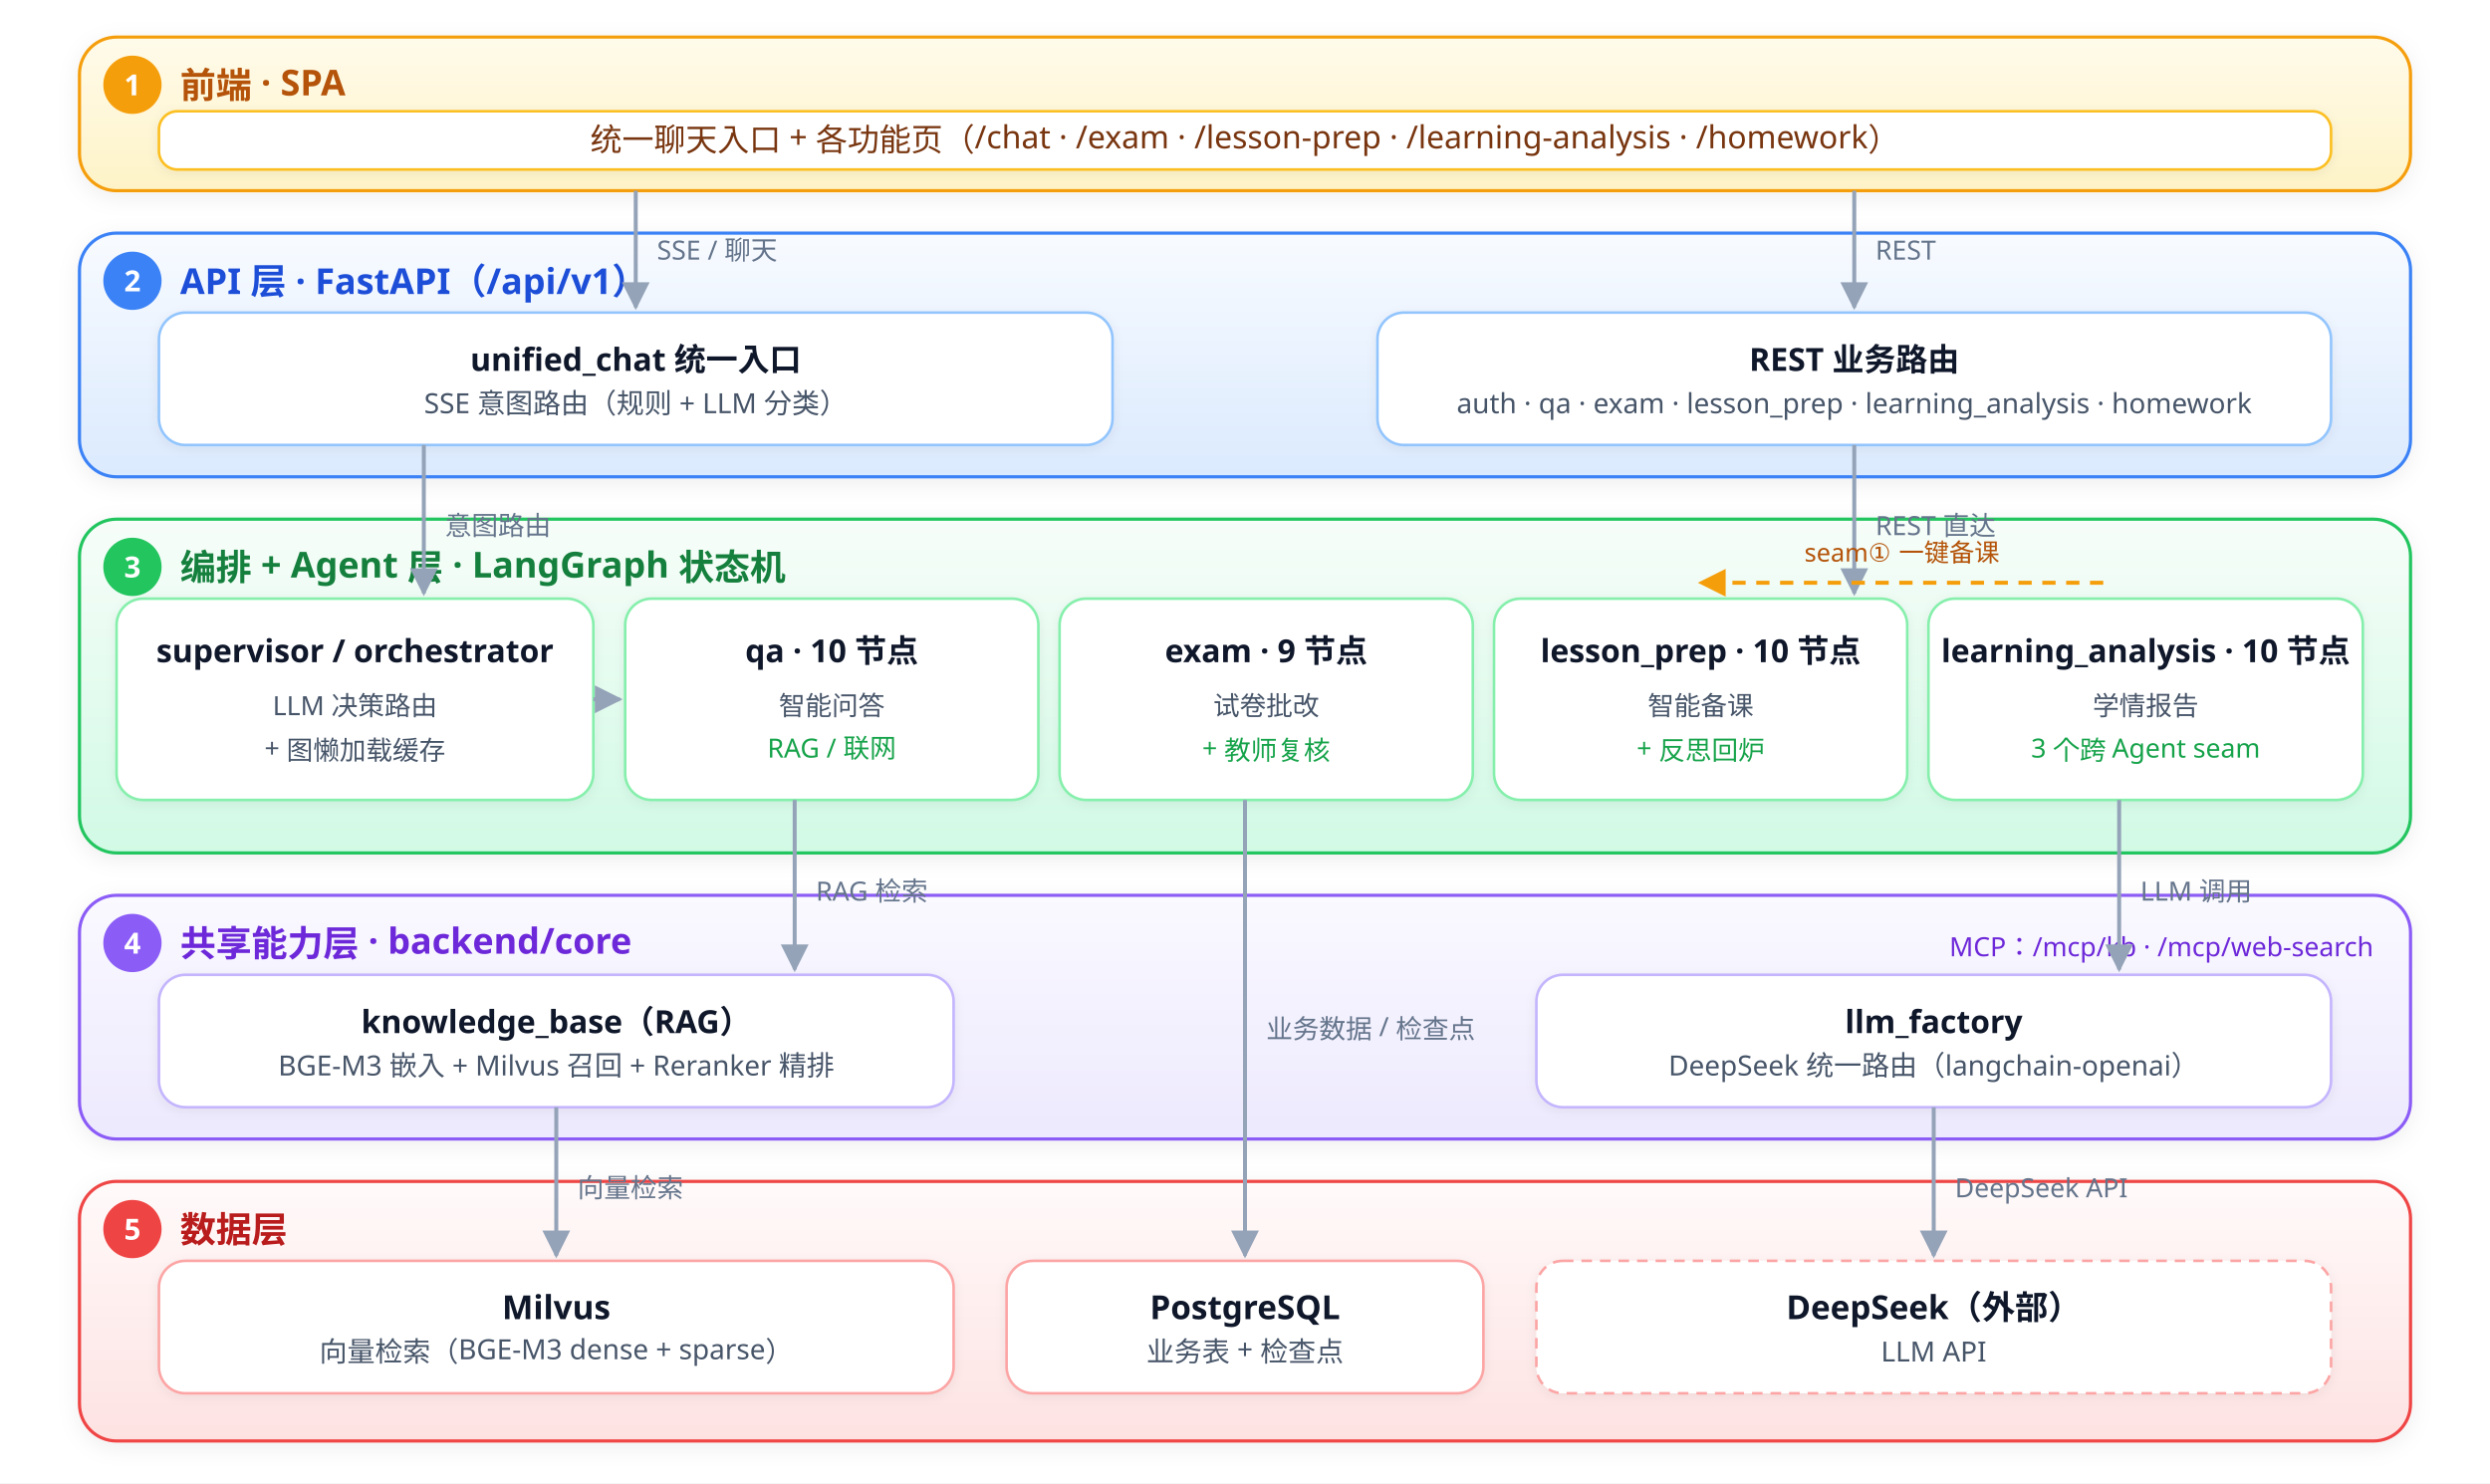
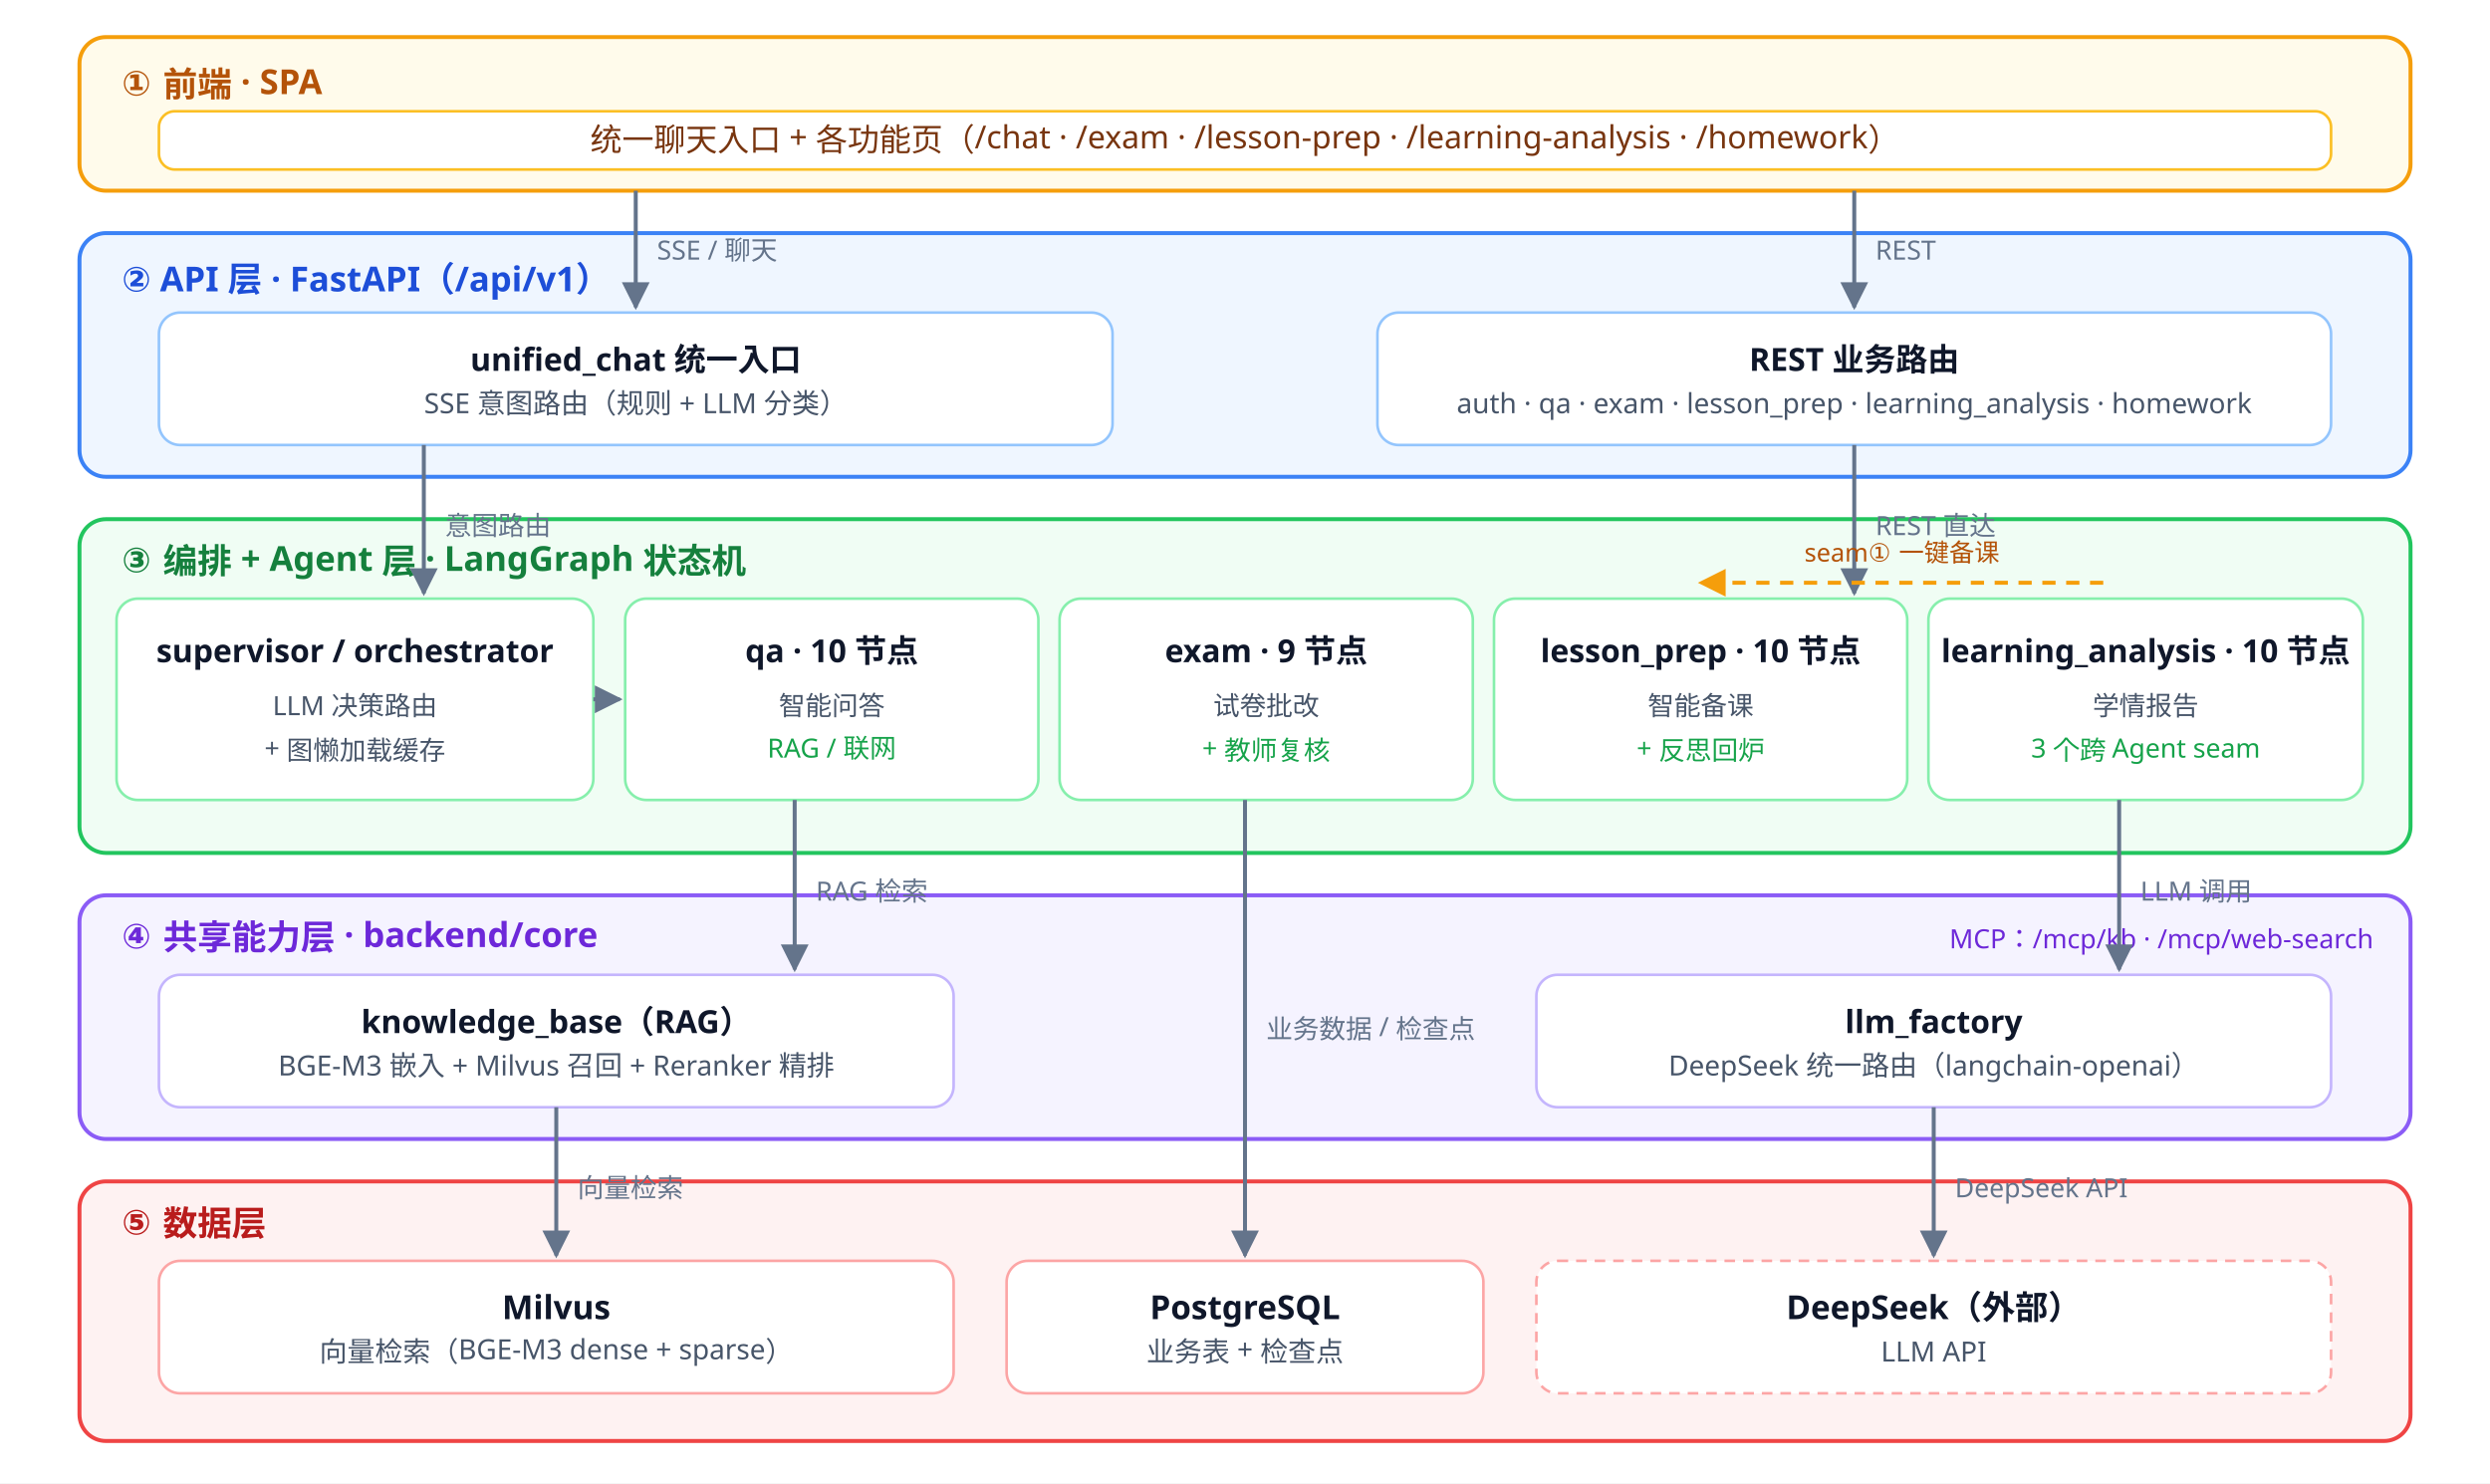
<svg xmlns="http://www.w3.org/2000/svg" width="940" height="560" viewBox="0 0 940 560" font-family="'PingFang SC','Microsoft YaHei','Segoe UI',sans-serif">
  <defs>
    <marker id="arrow" viewBox="0 0 10 10" refX="9" refY="5" markerWidth="7" markerHeight="7" orient="auto-start-reverse">
-       <path d="M 0 0 L 10 5 L 0 10 z" fill="#94a3b8" />
+       <path d="M 0 0 L 10 5 L 0 10 z" fill="#64748b" />
    </marker>
    <marker id="arrow-accent" viewBox="0 0 10 10" refX="9" refY="5" markerWidth="7" markerHeight="7" orient="auto-start-reverse">
      <path d="M 0 0 L 10 5 L 0 10 z" fill="#f59e0b" />
    </marker>
-     <filter id="shadow" x="-10%" y="-20%" width="120%" height="140%">
-       <feDropShadow dx="0" dy="2" stdDeviation="4" flood-color="#0f172a" flood-opacity="0.07" />
-     </filter>
-     <filter id="shadow-sm" x="-10%" y="-20%" width="120%" height="140%">
-       <feDropShadow dx="0" dy="1" stdDeviation="2" flood-color="#0f172a" flood-opacity="0.06" />
-     </filter>
-     <linearGradient id="band1" x1="0" y1="0" x2="0" y2="1">
-       <stop offset="0" stop-color="#fffbeb" />
-       <stop offset="1" stop-color="#fef3c7" />
-     </linearGradient>
-     <linearGradient id="band2" x1="0" y1="0" x2="0" y2="1">
-       <stop offset="0" stop-color="#f8fbff" />
-       <stop offset="1" stop-color="#dbeafe" />
-     </linearGradient>
-     <linearGradient id="band3" x1="0" y1="0" x2="0" y2="1">
-       <stop offset="0" stop-color="#f7fdf9" />
-       <stop offset="1" stop-color="#d1fae5" />
-     </linearGradient>
-     <linearGradient id="band4" x1="0" y1="0" x2="0" y2="1">
-       <stop offset="0" stop-color="#faf9ff" />
-       <stop offset="1" stop-color="#ede9fe" />
-     </linearGradient>
-     <linearGradient id="band5" x1="0" y1="0" x2="0" y2="1">
-       <stop offset="0" stop-color="#fffafa" />
-       <stop offset="1" stop-color="#fee2e2" />
-     </linearGradient>
  </defs>
  <rect x="0" y="0" width="940" height="560" fill="#ffffff" />
-   <rect x="30" y="14" width="880" height="58" rx="14" fill="url(#band1)" stroke="#f59e0b" stroke-width="1.2" filter="url(#shadow)" />
-   <circle cx="50" cy="32" r="11" fill="#f59e0b" />
-   <text x="50" y="36" font-size="11" font-weight="700" fill="#ffffff" text-anchor="middle">1</text>
-   <text x="68" y="37" font-size="13.5" font-weight="700" fill="#b45309">前端 · SPA</text>
-   <rect x="60" y="42" width="820" height="22" rx="7" fill="#ffffff" stroke="#fbbf24" filter="url(#shadow-sm)" />
+   <rect x="30" y="14" width="880" height="58" rx="10" fill="#fffbeb" stroke="#f59e0b" stroke-width="1.5" />
+   <text x="46" y="36" font-size="13" font-weight="700" fill="#b45309">① 前端 · SPA</text>
+   <rect x="60" y="42" width="820" height="22" rx="6" fill="#ffffff" stroke="#fbbf24" />
  <text x="470" y="57" font-size="12" fill="#78350f" text-anchor="middle">统一聊天入口 + 各功能页（/chat · /exam · /lesson-prep · /learning-analysis · /homework）</text>
-   <rect x="30" y="88" width="880" height="92" rx="14" fill="url(#band2)" stroke="#3b82f6" stroke-width="1.2" filter="url(#shadow)" />
-   <circle cx="50" cy="106" r="11" fill="#3b82f6" />
-   <text x="50" y="110" font-size="11" font-weight="700" fill="#ffffff" text-anchor="middle">2</text>
-   <text x="68" y="111" font-size="13.5" font-weight="700" fill="#1d4ed8">API 层 · FastAPI（/api/v1）</text>
-   <rect x="60" y="118" width="360" height="50" rx="10" fill="#ffffff" stroke="#93c5fd" filter="url(#shadow-sm)" />
+   <rect x="30" y="88" width="880" height="92" rx="10" fill="#eff6ff" stroke="#3b82f6" stroke-width="1.5" />
+   <text x="46" y="110" font-size="13" font-weight="700" fill="#1d4ed8">② API 层 · FastAPI（/api/v1）</text>
+   <rect x="60" y="118" width="360" height="50" rx="8" fill="#ffffff" stroke="#93c5fd" />
  <text x="240" y="140" font-size="12" font-weight="700" fill="#0f172a" text-anchor="middle">unified_chat 统一入口</text>
  <text x="240" y="156" font-size="10.5" fill="#475569" text-anchor="middle">SSE 意图路由（规则 + LLM 分类）</text>
-   <rect x="520" y="118" width="360" height="50" rx="10" fill="#ffffff" stroke="#93c5fd" filter="url(#shadow-sm)" />
+   <rect x="520" y="118" width="360" height="50" rx="8" fill="#ffffff" stroke="#93c5fd" />
  <text x="700" y="140" font-size="12" font-weight="700" fill="#0f172a" text-anchor="middle">REST 业务路由</text>
  <text x="700" y="156" font-size="10.5" fill="#475569" text-anchor="middle">auth · qa · exam · lesson_prep · learning_analysis · homework</text>
-   <rect x="30" y="196" width="880" height="126" rx="14" fill="url(#band3)" stroke="#22c55e" stroke-width="1.2" filter="url(#shadow)" />
-   <circle cx="50" cy="214" r="11" fill="#22c55e" />
-   <text x="50" y="218" font-size="11" font-weight="700" fill="#ffffff" text-anchor="middle">3</text>
-   <text x="68" y="219" font-size="13.5" font-weight="700" fill="#15803d">编排 + Agent 层 · LangGraph 状态机</text>
-   <rect x="44" y="226" width="180" height="76" rx="10" fill="#ffffff" stroke="#86efac" filter="url(#shadow-sm)" />
+   <rect x="30" y="196" width="880" height="126" rx="10" fill="#f0fdf4" stroke="#22c55e" stroke-width="1.5" />
+   <text x="46" y="216" font-size="13" font-weight="700" fill="#15803d">③ 编排 + Agent 层 · LangGraph 状态机</text>
+   <rect x="44" y="226" width="180" height="76" rx="8" fill="#ffffff" stroke="#86efac" />
  <text x="134" y="250" font-size="12" font-weight="700" fill="#0f172a" text-anchor="middle">supervisor / orchestrator</text>
  <text x="134" y="270" font-size="10" fill="#475569" text-anchor="middle">LLM 决策路由</text>
  <text x="134" y="286" font-size="10" fill="#475569" text-anchor="middle">+ 图懒加载缓存</text>
-   <rect x="236" y="226" width="156" height="76" rx="10" fill="#ffffff" stroke="#86efac" filter="url(#shadow-sm)" />
+   <rect x="236" y="226" width="156" height="76" rx="8" fill="#ffffff" stroke="#86efac" />
  <text x="314" y="250" font-size="12" font-weight="700" fill="#0f172a" text-anchor="middle">qa · 10 节点</text>
  <text x="314" y="270" font-size="10" fill="#475569" text-anchor="middle">智能问答</text>
  <text x="314" y="286" font-size="10" fill="#16a34a" text-anchor="middle">RAG / 联网</text>
-   <rect x="400" y="226" width="156" height="76" rx="10" fill="#ffffff" stroke="#86efac" filter="url(#shadow-sm)" />
+   <rect x="400" y="226" width="156" height="76" rx="8" fill="#ffffff" stroke="#86efac" />
  <text x="478" y="250" font-size="12" font-weight="700" fill="#0f172a" text-anchor="middle">exam · 9 节点</text>
  <text x="478" y="270" font-size="10" fill="#475569" text-anchor="middle">试卷批改</text>
  <text x="478" y="286" font-size="10" fill="#16a34a" text-anchor="middle">+ 教师复核</text>
-   <rect x="564" y="226" width="156" height="76" rx="10" fill="#ffffff" stroke="#86efac" filter="url(#shadow-sm)" />
+   <rect x="564" y="226" width="156" height="76" rx="8" fill="#ffffff" stroke="#86efac" />
  <text x="642" y="250" font-size="12" font-weight="700" fill="#0f172a" text-anchor="middle">lesson_prep · 10 节点</text>
  <text x="642" y="270" font-size="10" fill="#475569" text-anchor="middle">智能备课</text>
  <text x="642" y="286" font-size="10" fill="#16a34a" text-anchor="middle">+ 反思回炉</text>
-   <rect x="728" y="226" width="164" height="76" rx="10" fill="#ffffff" stroke="#86efac" filter="url(#shadow-sm)" />
+   <rect x="728" y="226" width="164" height="76" rx="8" fill="#ffffff" stroke="#86efac" />
  <text x="810" y="250" font-size="12" font-weight="700" fill="#0f172a" text-anchor="middle">learning_analysis · 10 节点</text>
  <text x="810" y="270" font-size="10" fill="#475569" text-anchor="middle">学情报告</text>
  <text x="810" y="286" font-size="10" fill="#16a34a" text-anchor="middle">3 个跨 Agent seam</text>
-   <rect x="30" y="338" width="880" height="92" rx="14" fill="url(#band4)" stroke="#8b5cf6" stroke-width="1.2" filter="url(#shadow)" />
-   <circle cx="50" cy="356" r="11" fill="#8b5cf6" />
-   <text x="50" y="360" font-size="11" font-weight="700" fill="#ffffff" text-anchor="middle">4</text>
-   <text x="68" y="361" font-size="13.5" font-weight="700" fill="#6d28d9">共享能力层 · backend/core</text>
-   <text x="896" y="361" font-size="10" fill="#6d28d9" text-anchor="end">MCP：/mcp/kb · /mcp/web-search</text>
-   <rect x="60" y="368" width="300" height="50" rx="10" fill="#ffffff" stroke="#c4b5fd" filter="url(#shadow-sm)" />
+   <rect x="30" y="338" width="880" height="92" rx="10" fill="#f5f3ff" stroke="#8b5cf6" stroke-width="1.5" />
+   <text x="46" y="358" font-size="13" font-weight="700" fill="#6d28d9">④ 共享能力层 · backend/core</text>
+   <text x="896" y="358" font-size="10" fill="#6d28d9" text-anchor="end">MCP：/mcp/kb · /mcp/web-search</text>
+   <rect x="60" y="368" width="300" height="50" rx="8" fill="#ffffff" stroke="#c4b5fd" />
  <text x="210" y="390" font-size="12" font-weight="700" fill="#0f172a" text-anchor="middle">knowledge_base（RAG）</text>
  <text x="210" y="406" font-size="10.5" fill="#475569" text-anchor="middle">BGE-M3 嵌入 + Milvus 召回 + Reranker 精排</text>
-   <rect x="580" y="368" width="300" height="50" rx="10" fill="#ffffff" stroke="#c4b5fd" filter="url(#shadow-sm)" />
+   <rect x="580" y="368" width="300" height="50" rx="8" fill="#ffffff" stroke="#c4b5fd" />
  <text x="730" y="390" font-size="12" font-weight="700" fill="#0f172a" text-anchor="middle">llm_factory</text>
  <text x="730" y="406" font-size="10.5" fill="#475569" text-anchor="middle">DeepSeek 统一路由（langchain-openai）</text>
-   <rect x="30" y="446" width="880" height="98" rx="14" fill="url(#band5)" stroke="#ef4444" stroke-width="1.2" filter="url(#shadow)" />
-   <circle cx="50" cy="464" r="11" fill="#ef4444" />
-   <text x="50" y="468" font-size="11" font-weight="700" fill="#ffffff" text-anchor="middle">5</text>
-   <text x="68" y="469" font-size="13.5" font-weight="700" fill="#b91c1c">数据层</text>
-   <rect x="60" y="476" width="300" height="50" rx="10" fill="#ffffff" stroke="#fca5a5" filter="url(#shadow-sm)" />
+   <rect x="30" y="446" width="880" height="98" rx="10" fill="#fef2f2" stroke="#ef4444" stroke-width="1.5" />
+   <text x="46" y="466" font-size="13" font-weight="700" fill="#b91c1c">⑤ 数据层</text>
+   <rect x="60" y="476" width="300" height="50" rx="8" fill="#ffffff" stroke="#fca5a5" />
  <text x="210" y="498" font-size="12.5" font-weight="700" fill="#0f172a" text-anchor="middle">Milvus</text>
  <text x="210" y="514" font-size="10.5" fill="#475569" text-anchor="middle">向量检索（BGE-M3 dense + sparse）</text>
-   <rect x="380" y="476" width="180" height="50" rx="10" fill="#ffffff" stroke="#fca5a5" filter="url(#shadow-sm)" />
+   <rect x="380" y="476" width="180" height="50" rx="8" fill="#ffffff" stroke="#fca5a5" />
  <text x="470" y="498" font-size="12.5" font-weight="700" fill="#0f172a" text-anchor="middle">PostgreSQL</text>
  <text x="470" y="514" font-size="10.5" fill="#475569" text-anchor="middle">业务表 + 检查点</text>
-   <rect x="580" y="476" width="300" height="50" rx="10" fill="#ffffff" stroke="#fca5a5" stroke-dasharray="4,3" filter="url(#shadow-sm)" />
+   <rect x="580" y="476" width="300" height="50" rx="8" fill="#ffffff" stroke="#fca5a5" stroke-dasharray="4,3" />
  <text x="730" y="498" font-size="12.5" font-weight="700" fill="#0f172a" text-anchor="middle">DeepSeek（外部）</text>
  <text x="730" y="514" font-size="10.5" fill="#475569" text-anchor="middle">LLM API</text>
-   <line x1="240" y1="72" x2="240" y2="116" stroke="#94a3b8" stroke-width="1.5" marker-end="url(#arrow)" />
+   <line x1="240" y1="72" x2="240" y2="116" stroke="#64748b" stroke-width="1.5" marker-end="url(#arrow)" />
  <text x="248" y="98" font-size="10" fill="#64748b">SSE / 聊天</text>
-   <line x1="700" y1="72" x2="700" y2="116" stroke="#94a3b8" stroke-width="1.5" marker-end="url(#arrow)" />
+   <line x1="700" y1="72" x2="700" y2="116" stroke="#64748b" stroke-width="1.5" marker-end="url(#arrow)" />
  <text x="708" y="98" font-size="10" fill="#64748b">REST</text>
-   <line x1="160" y1="168" x2="160" y2="224" stroke="#94a3b8" stroke-width="1.5" marker-end="url(#arrow)" />
+   <line x1="160" y1="168" x2="160" y2="224" stroke="#64748b" stroke-width="1.5" marker-end="url(#arrow)" />
  <text x="168" y="202" font-size="10" fill="#64748b">意图路由</text>
-   <line x1="224" y1="264" x2="234" y2="264" stroke="#94a3b8" stroke-width="1.5" marker-end="url(#arrow)" />
-   <line x1="700" y1="168" x2="700" y2="224" stroke="#94a3b8" stroke-width="1.5" marker-end="url(#arrow)" />
+   <line x1="224" y1="264" x2="234" y2="264" stroke="#64748b" stroke-width="1.5" marker-end="url(#arrow)" />
+   <line x1="700" y1="168" x2="700" y2="224" stroke="#64748b" stroke-width="1.5" marker-end="url(#arrow)" />
  <text x="708" y="202" font-size="10" fill="#64748b">REST 直达</text>
-   <line x1="300" y1="302" x2="300" y2="366" stroke="#94a3b8" stroke-width="1.5" marker-end="url(#arrow)" />
+   <line x1="300" y1="302" x2="300" y2="366" stroke="#64748b" stroke-width="1.5" marker-end="url(#arrow)" />
  <text x="308" y="340" font-size="10" fill="#64748b">RAG 检索</text>
-   <line x1="800" y1="302" x2="800" y2="366" stroke="#94a3b8" stroke-width="1.5" marker-end="url(#arrow)" />
+   <line x1="800" y1="302" x2="800" y2="366" stroke="#64748b" stroke-width="1.5" marker-end="url(#arrow)" />
  <text x="808" y="340" font-size="10" fill="#64748b">LLM 调用</text>
-   <line x1="470" y1="302" x2="470" y2="474" stroke="#94a3b8" stroke-width="1.5" marker-end="url(#arrow)" />
+   <line x1="470" y1="302" x2="470" y2="474" stroke="#64748b" stroke-width="1.5" marker-end="url(#arrow)" />
  <text x="478" y="392" font-size="10" fill="#64748b">业务数据 / 检查点</text>
-   <line x1="210" y1="418" x2="210" y2="474" stroke="#94a3b8" stroke-width="1.5" marker-end="url(#arrow)" />
+   <line x1="210" y1="418" x2="210" y2="474" stroke="#64748b" stroke-width="1.5" marker-end="url(#arrow)" />
  <text x="218" y="452" font-size="10" fill="#64748b">向量检索</text>
-   <line x1="730" y1="418" x2="730" y2="474" stroke="#94a3b8" stroke-width="1.5" marker-end="url(#arrow)" />
+   <line x1="730" y1="418" x2="730" y2="474" stroke="#64748b" stroke-width="1.5" marker-end="url(#arrow)" />
  <text x="738" y="452" font-size="10" fill="#64748b">DeepSeek API</text>
  <line x1="794" y1="220" x2="642" y2="220" stroke="#f59e0b" stroke-width="1.5" stroke-dasharray="5,4" marker-end="url(#arrow-accent)" />
  <text x="718" y="212" font-size="9.5" fill="#b45309" text-anchor="middle">seam① 一键备课</text>
</svg>
